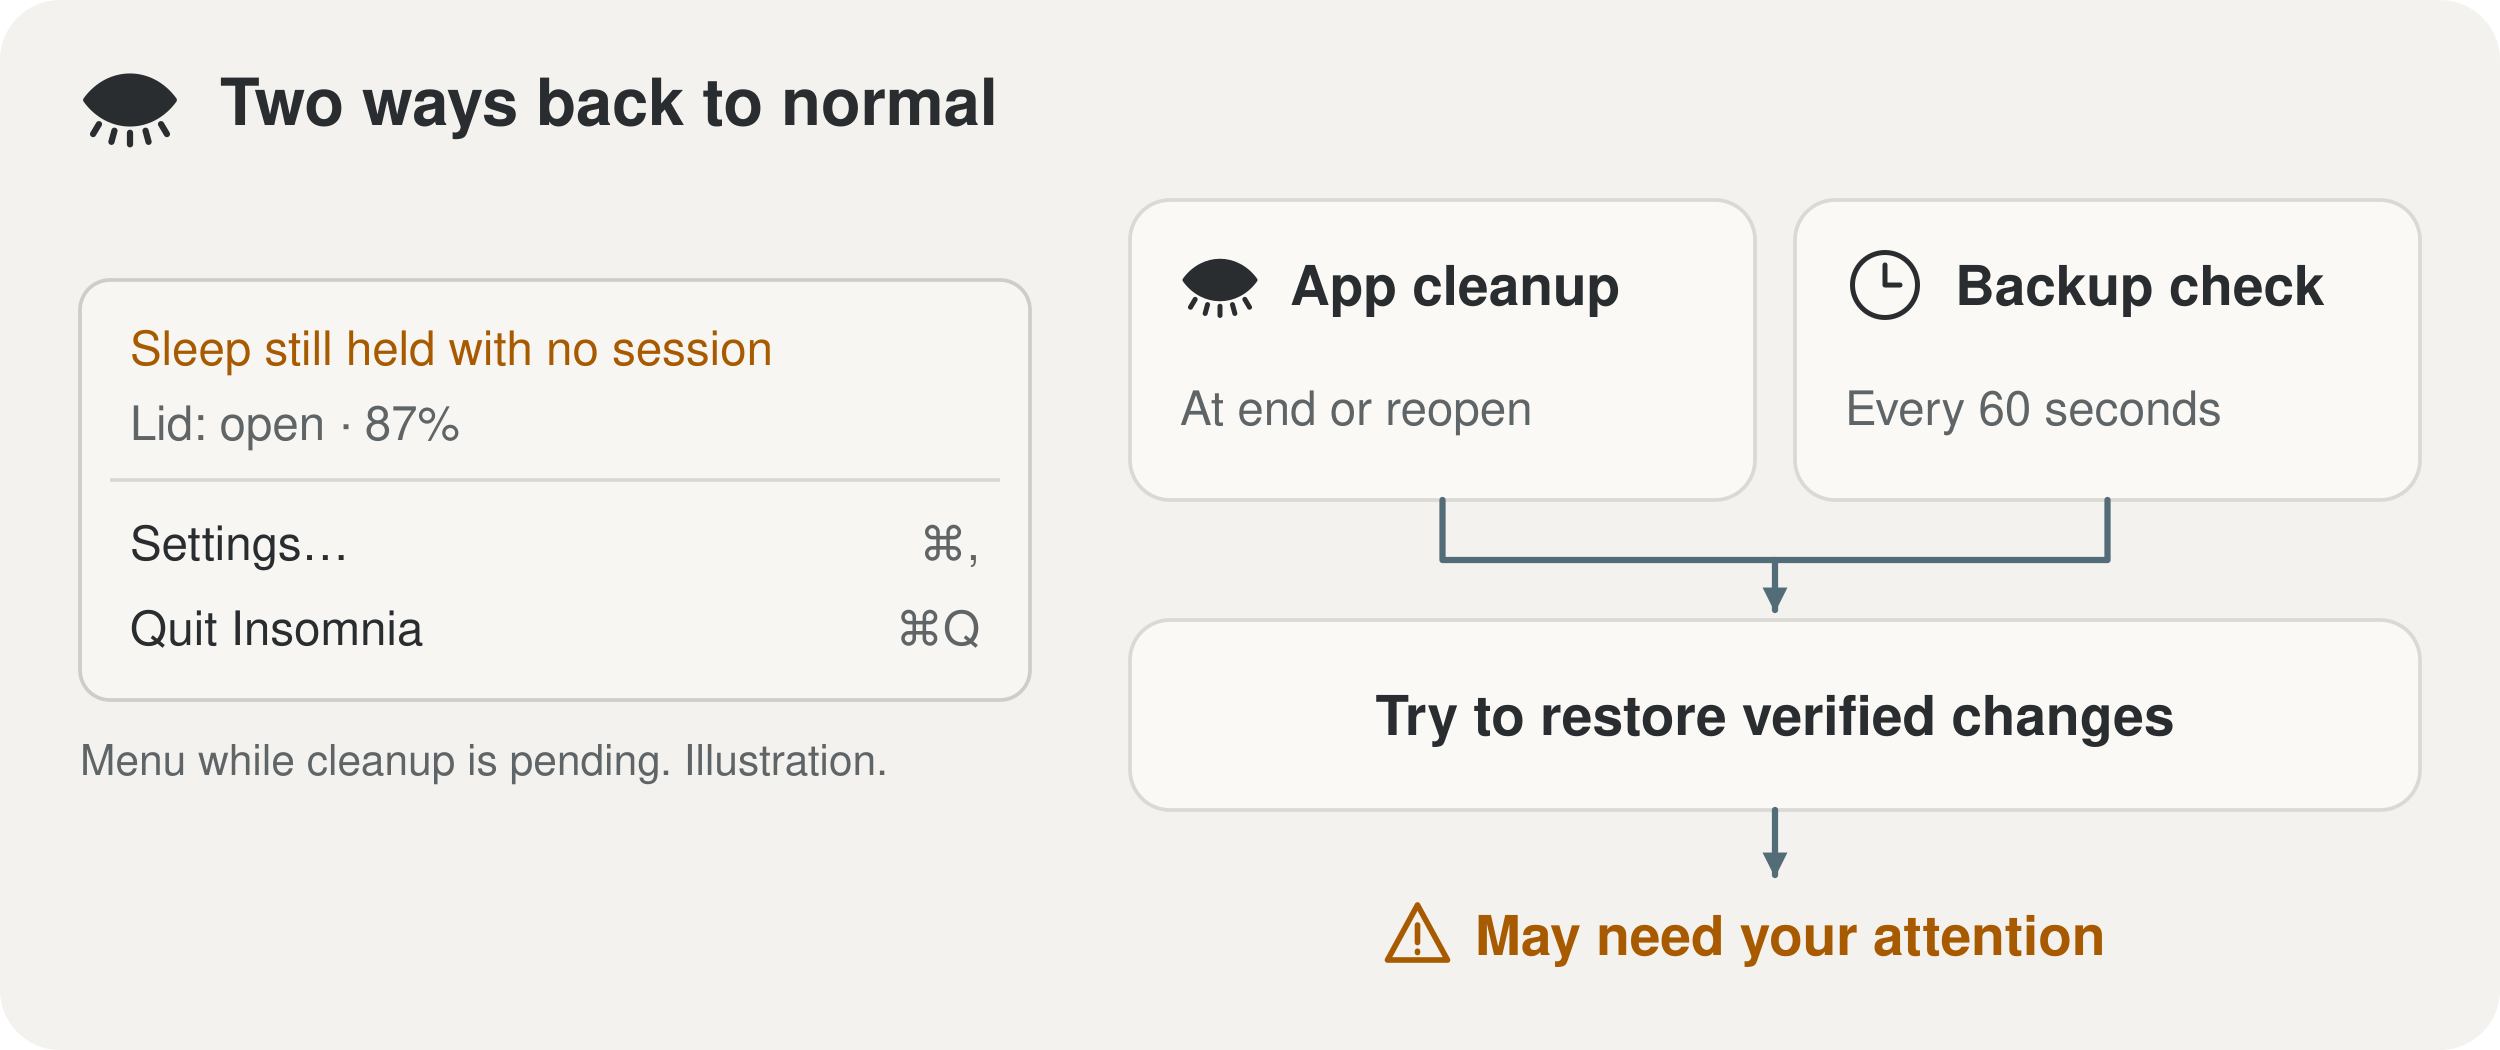
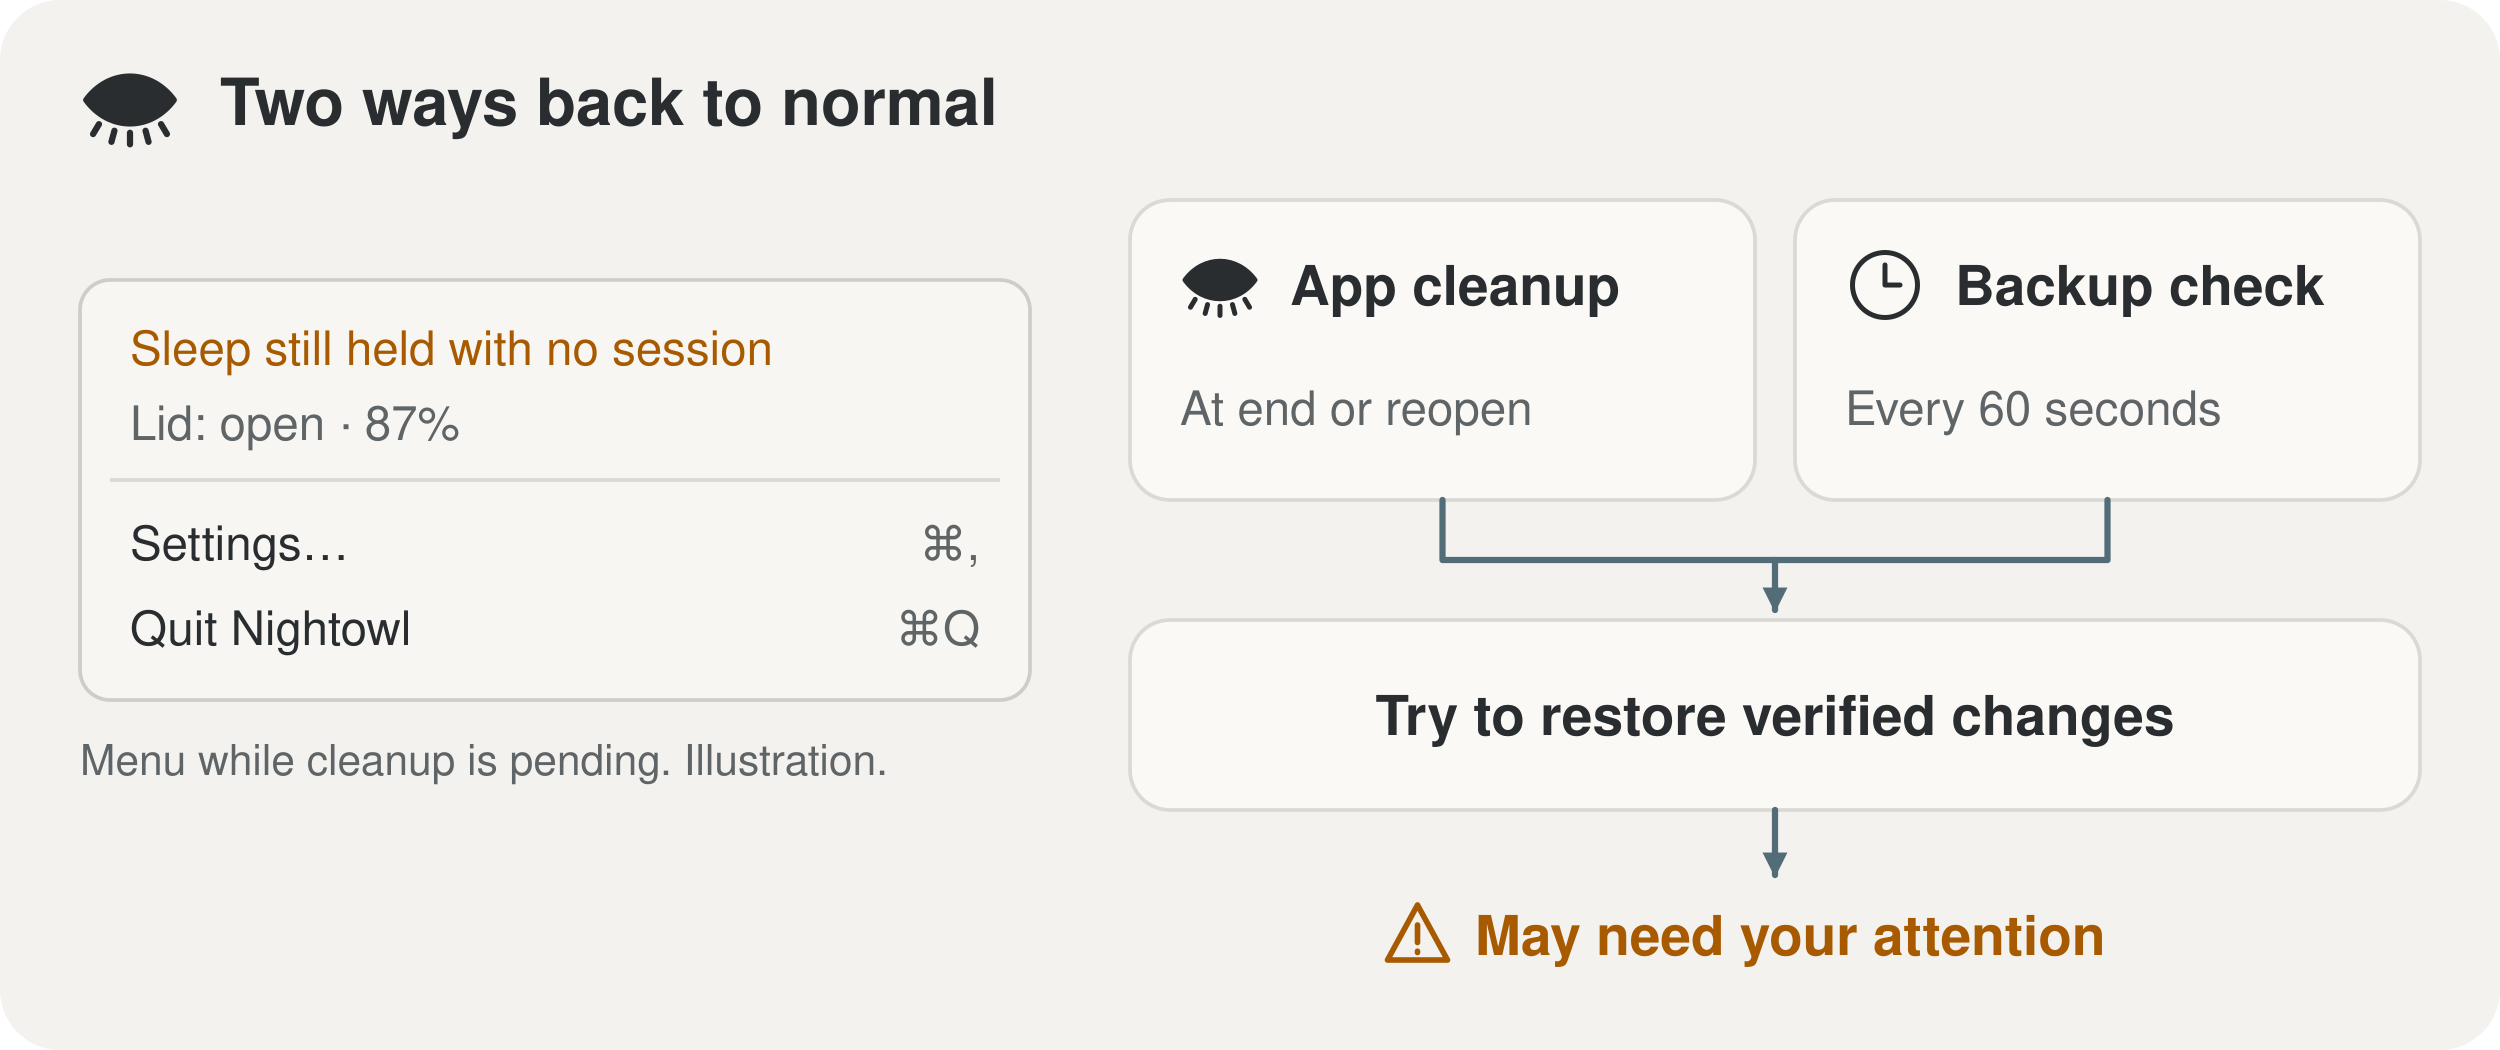
<svg xmlns="http://www.w3.org/2000/svg" width="1000" height="420" viewBox="0 0 1000 420" role="img" aria-labelledby="rf-title rf-desc">
  <style>
    svg { font-family: -apple-system, BlinkMacSystemFont, "SF Pro Text", "Segoe UI", Helvetica, Arial, sans-serif; }
    .bg { fill: #F3F2EF; }
    .panel { fill: #FAF9F6; stroke: #DBD9D4; stroke-width: 1.5; }
    .menu { fill: #F7F6F3; stroke: #CFCDC8; stroke-width: 1.5; }
    .sep { stroke: #DBD9D4; stroke-width: 1.5; }
    .t { fill: #292D30; }
    .m { fill: #5F6467; }
    .a { fill: #536D78; }
    .ln { fill: none; stroke: #536D78; stroke-width: 2.5; stroke-linecap: round; stroke-linejoin: round; }
    .ic { fill: none; stroke: #292D30; stroke-width: 2; stroke-linecap: round; stroke-linejoin: round; }
    .mark-line { fill: none; stroke: #292D30; stroke-width: 1.5; stroke-linecap: round; stroke-linejoin: round; }
    .mark-fill { fill: #292D30; }
    .warn { fill: #A85A00; }
    .warn-ic { fill: none; stroke: #A85A00; stroke-width: 2.25; stroke-linecap: round; stroke-linejoin: round; }
    @media (prefers-color-scheme: dark) {
      .bg { fill: #242628; }
      .panel { fill: #303336; stroke: #3E4145; }
      .menu { fill: #383B3F; stroke: #4A4D51; }
      .sep { stroke: #4A4D51; }
      .t { fill: #E6E3DD; }
      .m { fill: #B5B7B8; }
      .a { fill: #A6BBC3; }
      .ln { stroke: #A6BBC3; }
      .ic { stroke: #E6E3DD; }
      .mark-line { stroke: #E6E3DD; }
      .mark-fill { fill: #E6E3DD; }
      .warn { fill: #F2A854; }
      .warn-ic { stroke: #F2A854; }
    }
  </style>
  <defs>
    <g id="rf-mark-closed">
      <path class="mark-fill" d="M1.5 12 C7 4.5 17 4.5 22.5 12 C17 19.5 7 19.5 1.5 12 Z" />
      <path class="mark-line" d="M1.5 12 C7 4.5 17 4.5 22.5 12 C17 19.5 7 19.5 1.5 12 Z" />
      <path class="mark-line" d="M4.55 17.802 L3.144 20.166 M8.264 19.378 L7.547 22.033 M12 19.875 L12 22.625 M15.736 19.378 L16.453 22.033 M19.45 17.802 L20.856 20.166" />
    </g>
    <g id="rf-mark-open">
      <path class="mark-line" d="M1.5 12 C7 4.5 17 4.5 22.5 12 C17 19.5 7 19.5 1.5 12 Z" />
      <path class="mark-fill" d="M15.395 9.885 A4 4 0 1 1 14.115 8.605 A1.4 1.4 0 1 0 15.395 9.885 Z" />
      <path class="mark-line" d="M4.55 6.198 L3.144 3.834 M8.264 4.622 L7.547 1.967 M12 4.125 L12 1.375 M15.736 4.622 L16.453 1.967 M19.45 6.198 L20.856 3.834" />
    </g>
    <marker id="rf-arrow" viewBox="0 0 14 14" markerWidth="14" markerHeight="14" refX="11" refY="7" markerUnits="userSpaceOnUse" orient="auto">
      <path class="a" d="M2 2 L12 7 L2 12 Z" />
    </marker>
  </defs>
  <rect class="bg" x="0" y="0" width="1000" height="420" rx="24" />
  <g transform="translate(32 20) scale(1.6667)">
    <use href="#rf-mark-closed" />
  </g>
  <text class="t" x="88" y="50" font-size="26" font-weight="700">Two ways back to normal</text>
  <g>
    <rect class="menu" x="32" y="112" width="380" height="168" rx="12" />
    <text class="warn" x="52" y="146" font-size="19">Sleep still held with no session</text>
    <text class="m" x="52" y="176" font-size="19">Lid: open · 87%</text>
    <path class="sep" d="M44 192 H400" />
    <text class="t" x="52" y="224" font-size="19">Settings…</text>
    <text class="m" x="392" y="224" font-size="19" text-anchor="end">⌘,</text>
-     <text class="t" x="52" y="258" font-size="19">Quit Insomnia</text>
+     <text class="t" x="52" y="258" font-size="19">Quit Nightowl</text>
    <text class="m" x="392" y="258" font-size="19" text-anchor="end">⌘Q</text>
  </g>
  <text class="m" x="32" y="310" font-size="17">Menu while cleanup is pending. Illustration.</text>
  <g>
    <rect class="panel" x="452" y="80" width="250" height="120" rx="16" />
    <g transform="translate(472 96) scale(1.3333)">
      <use href="#rf-mark-closed" />
    </g>
    <text class="t" x="516" y="122" font-size="22" font-weight="700">App cleanup</text>
    <text class="m" x="472" y="170" font-size="19">At end or reopen</text>
  </g>
  <g>
    <rect class="panel" x="718" y="80" width="250" height="120" rx="16" />
    <g class="ic" transform="translate(738 98)">
      <circle cx="16" cy="16" r="13" />
      <path d="M16 8 V16 H22" />
    </g>
    <text class="t" x="782" y="122" font-size="22" font-weight="700">Backup check</text>
    <text class="m" x="738" y="170" font-size="19">Every 60 seconds</text>
  </g>
  <path class="ln" d="M577 200 V224 H843 V200" />
  <path class="ln" d="M710 224 V244" marker-end="url(#rf-arrow)" />
  <g>
    <rect class="panel" x="452" y="248" width="516" height="76" rx="16" />
    <text class="t" x="710" y="294" font-size="22" font-weight="700" text-anchor="middle">Try to restore verified changes</text>
  </g>
  <path class="ln" d="M710 324 V350" marker-end="url(#rf-arrow)" />
  <g class="warn-ic">
    <path d="M567 362 L579 384 H555 Z" />
    <path d="M567 370 V377" />
    <path d="M567 380.5 V381" />
  </g>
  <text class="warn" x="590" y="382" font-size="22" font-weight="700">May need your attention</text>
</svg>
